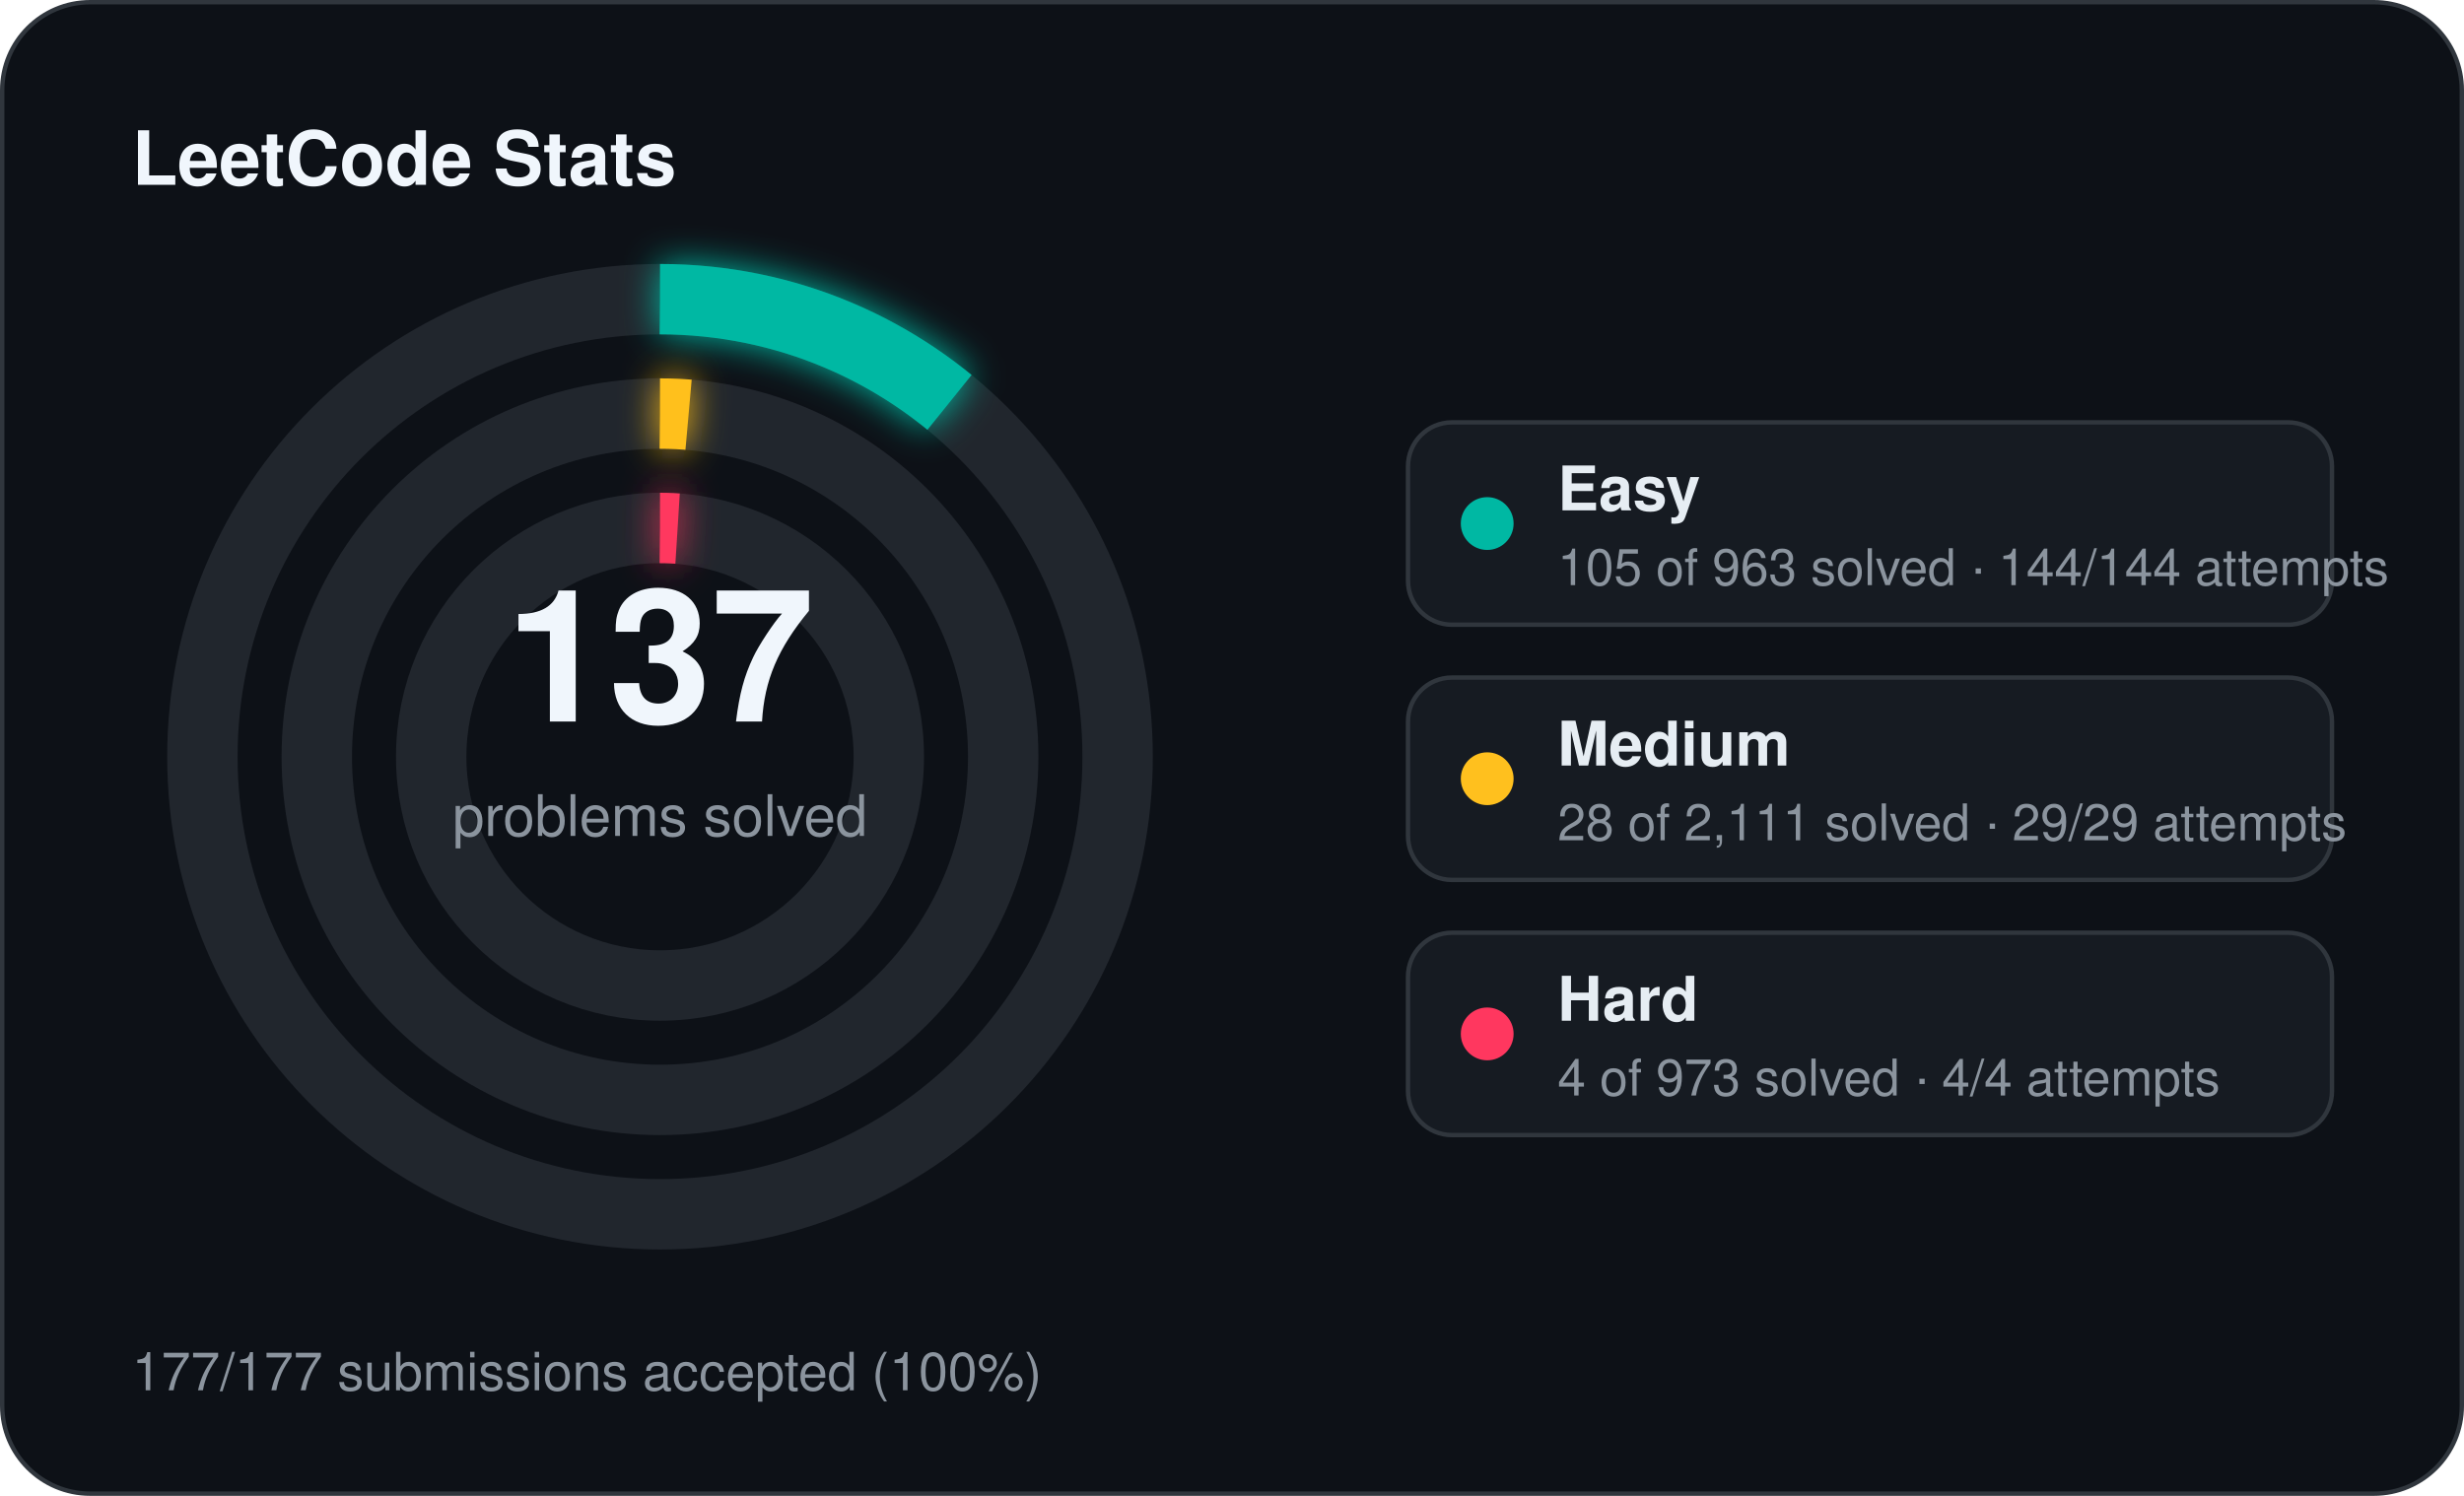
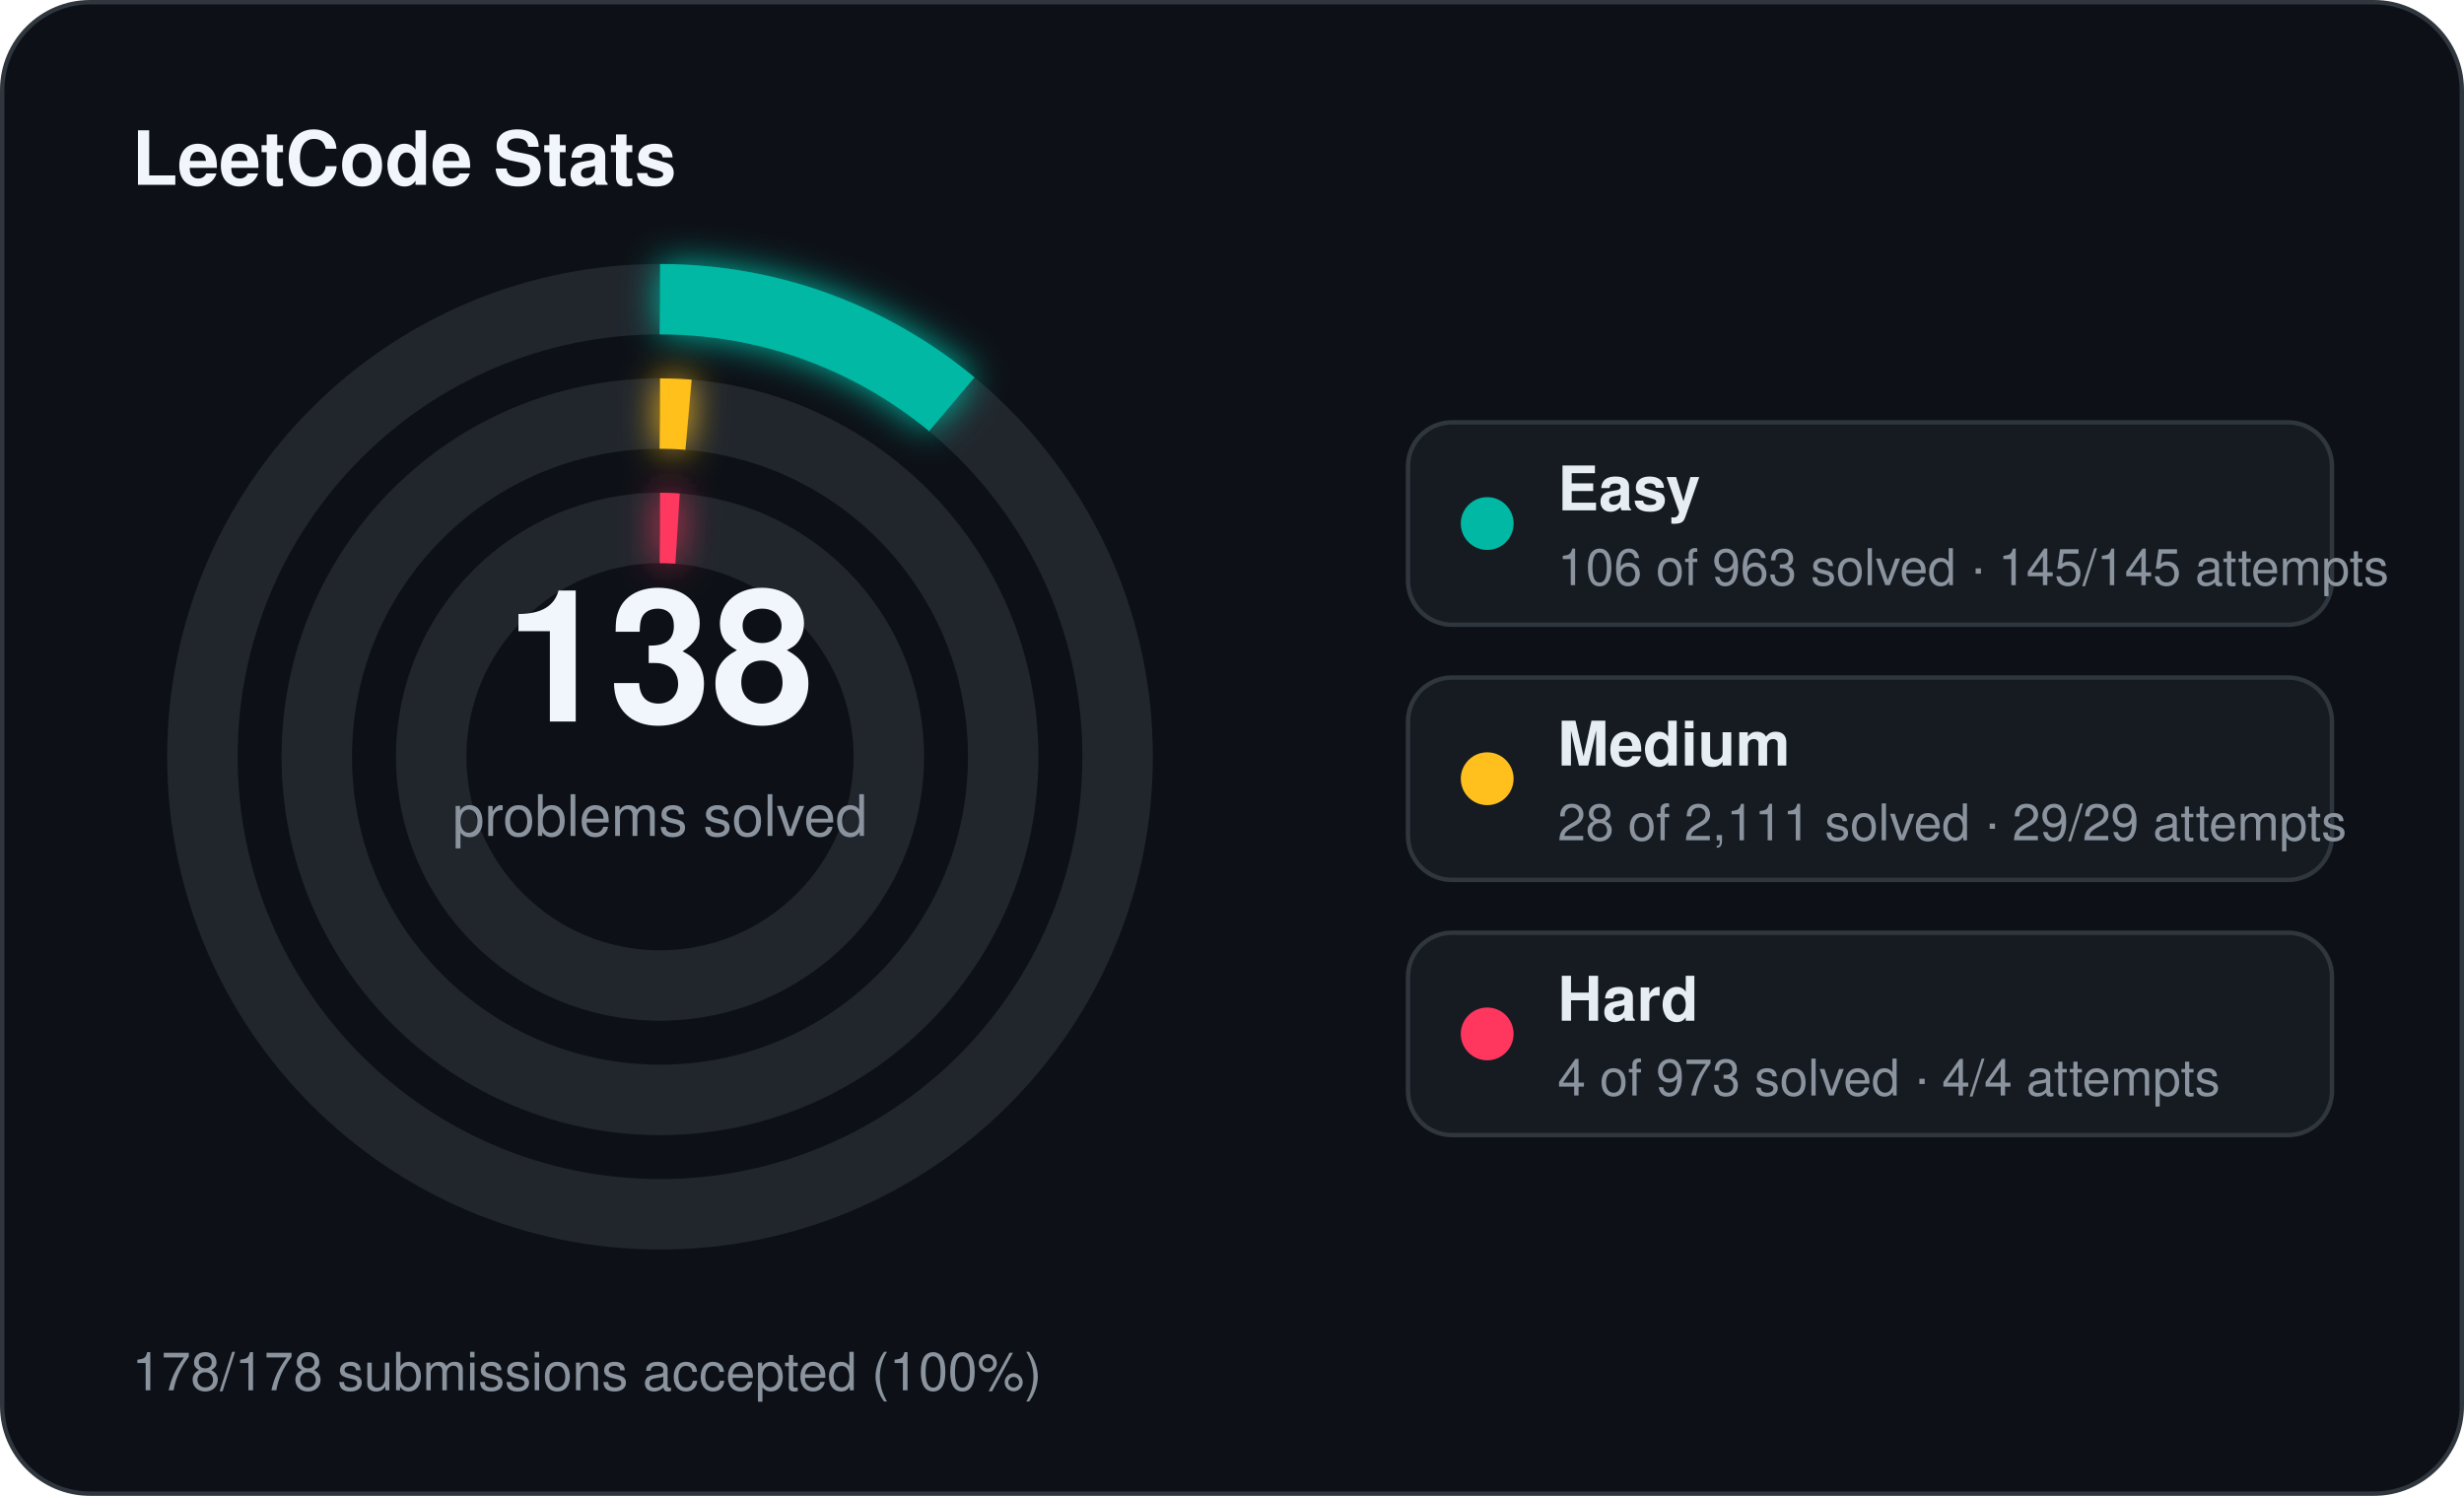
<svg xmlns="http://www.w3.org/2000/svg" width="560" height="340" viewBox="0 0 560 340">
  <defs>
    <filter id="stats-glow" x="-60%" y="-60%" width="220%" height="220%">
      <feGaussianBlur stdDeviation="4" result="blur" />
      <feMerge>
        <feMergeNode in="blur" />
        <feMergeNode in="SourceGraphic" />
      </feMerge>
    </filter>
  </defs>
  <rect x="0.5" y="0.5" width="559" height="339" rx="20" fill="#0d1117" stroke="#30363d" stroke-width="1" />
  <text x="30" y="42" fill="#f0f6fc" font-family="Segoe UI, Helvetica, Arial, sans-serif" font-size="17" font-weight="700">LeetCode Stats</text>
  <circle cx="150" cy="172" r="104" fill="none" stroke="#21262d" stroke-width="16" />
-   <circle cx="150" cy="172" r="104" fill="none" stroke="#00b8a3" stroke-width="16" stroke-linecap="butt" stroke-dasharray="71.25 653.45" transform="rotate(-90 150 172)" filter="url(#stats-glow)" />
+   <circle cx="150" cy="172" r="104" fill="none" stroke="#00b8a3" stroke-width="16" stroke-linecap="butt" stroke-dasharray="71.93 653.45" transform="rotate(-90 150 172)" filter="url(#stats-glow)" />
  <circle cx="150" cy="172" r="78" fill="none" stroke="#21262d" stroke-width="16" />
  <circle cx="150" cy="172" r="78" fill="none" stroke="#ffc01e" stroke-width="16" stroke-linecap="butt" stroke-dasharray="6.50 490.09" transform="rotate(-90 150 172)" filter="url(#stats-glow)" />
  <circle cx="150" cy="172" r="52" fill="none" stroke="#21262d" stroke-width="16" />
  <circle cx="150" cy="172" r="52" fill="none" stroke="#ff375f" stroke-width="16" stroke-linecap="butt" stroke-dasharray="4.00 326.73" transform="rotate(-90 150 172)" filter="url(#stats-glow)" />
-   <text x="150" y="164" text-anchor="middle" fill="#f0f6fc" font-family="Segoe UI, Helvetica, Arial, sans-serif" font-size="42" font-weight="700">137</text>
+   <text x="150" y="164" text-anchor="middle" fill="#f0f6fc" font-family="Segoe UI, Helvetica, Arial, sans-serif" font-size="42" font-weight="700">138</text>
  <text x="150" y="190" text-anchor="middle" fill="#8b949e" font-family="Segoe UI, Helvetica, Arial, sans-serif" font-size="13">problems solved</text>
  <rect x="320" y="96" width="210" height="46" rx="10" fill="#161b22" stroke="#30363d" stroke-width="1" />
  <circle cx="338" cy="119" r="6" fill="#00b8a3" />
  <text x="354" y="116" fill="#e6edf3" font-family="Segoe UI, Helvetica, Arial, sans-serif" font-size="14" font-weight="600">Easy</text>
-   <text x="354" y="133" fill="#8b949e" font-family="Segoe UI, Helvetica, Arial, sans-serif" font-size="11.5">105 of 963 solved · 144/144 attempts</text>
+   <text x="354" y="133" fill="#8b949e" font-family="Segoe UI, Helvetica, Arial, sans-serif" font-size="11.5">106 of 963 solved · 145/145 attempts</text>
  <rect x="320" y="154" width="210" height="46" rx="10" fill="#161b22" stroke="#30363d" stroke-width="1" />
  <circle cx="338" cy="177" r="6" fill="#ffc01e" />
  <text x="354" y="174" fill="#e6edf3" font-family="Segoe UI, Helvetica, Arial, sans-serif" font-size="14" font-weight="600">Medium</text>
  <text x="354" y="191" fill="#8b949e" font-family="Segoe UI, Helvetica, Arial, sans-serif" font-size="11.5">28 of 2,111 solved · 29/29 attempts</text>
  <rect x="320" y="212" width="210" height="46" rx="10" fill="#161b22" stroke="#30363d" stroke-width="1" />
  <circle cx="338" cy="235" r="6" fill="#ff375f" />
  <text x="354" y="232" fill="#e6edf3" font-family="Segoe UI, Helvetica, Arial, sans-serif" font-size="14" font-weight="600">Hard</text>
  <text x="354" y="249" fill="#8b949e" font-family="Segoe UI, Helvetica, Arial, sans-serif" font-size="11.5">4 of 973 solved · 4/4 attempts</text>
-   <text x="30" y="316" fill="#8b949e" font-family="Segoe UI, Helvetica, Arial, sans-serif" font-size="12">177/177 submissions accepted (100%)</text>
+   <text x="30" y="316" fill="#8b949e" font-family="Segoe UI, Helvetica, Arial, sans-serif" font-size="12">178/178 submissions accepted (100%)</text>
</svg>
